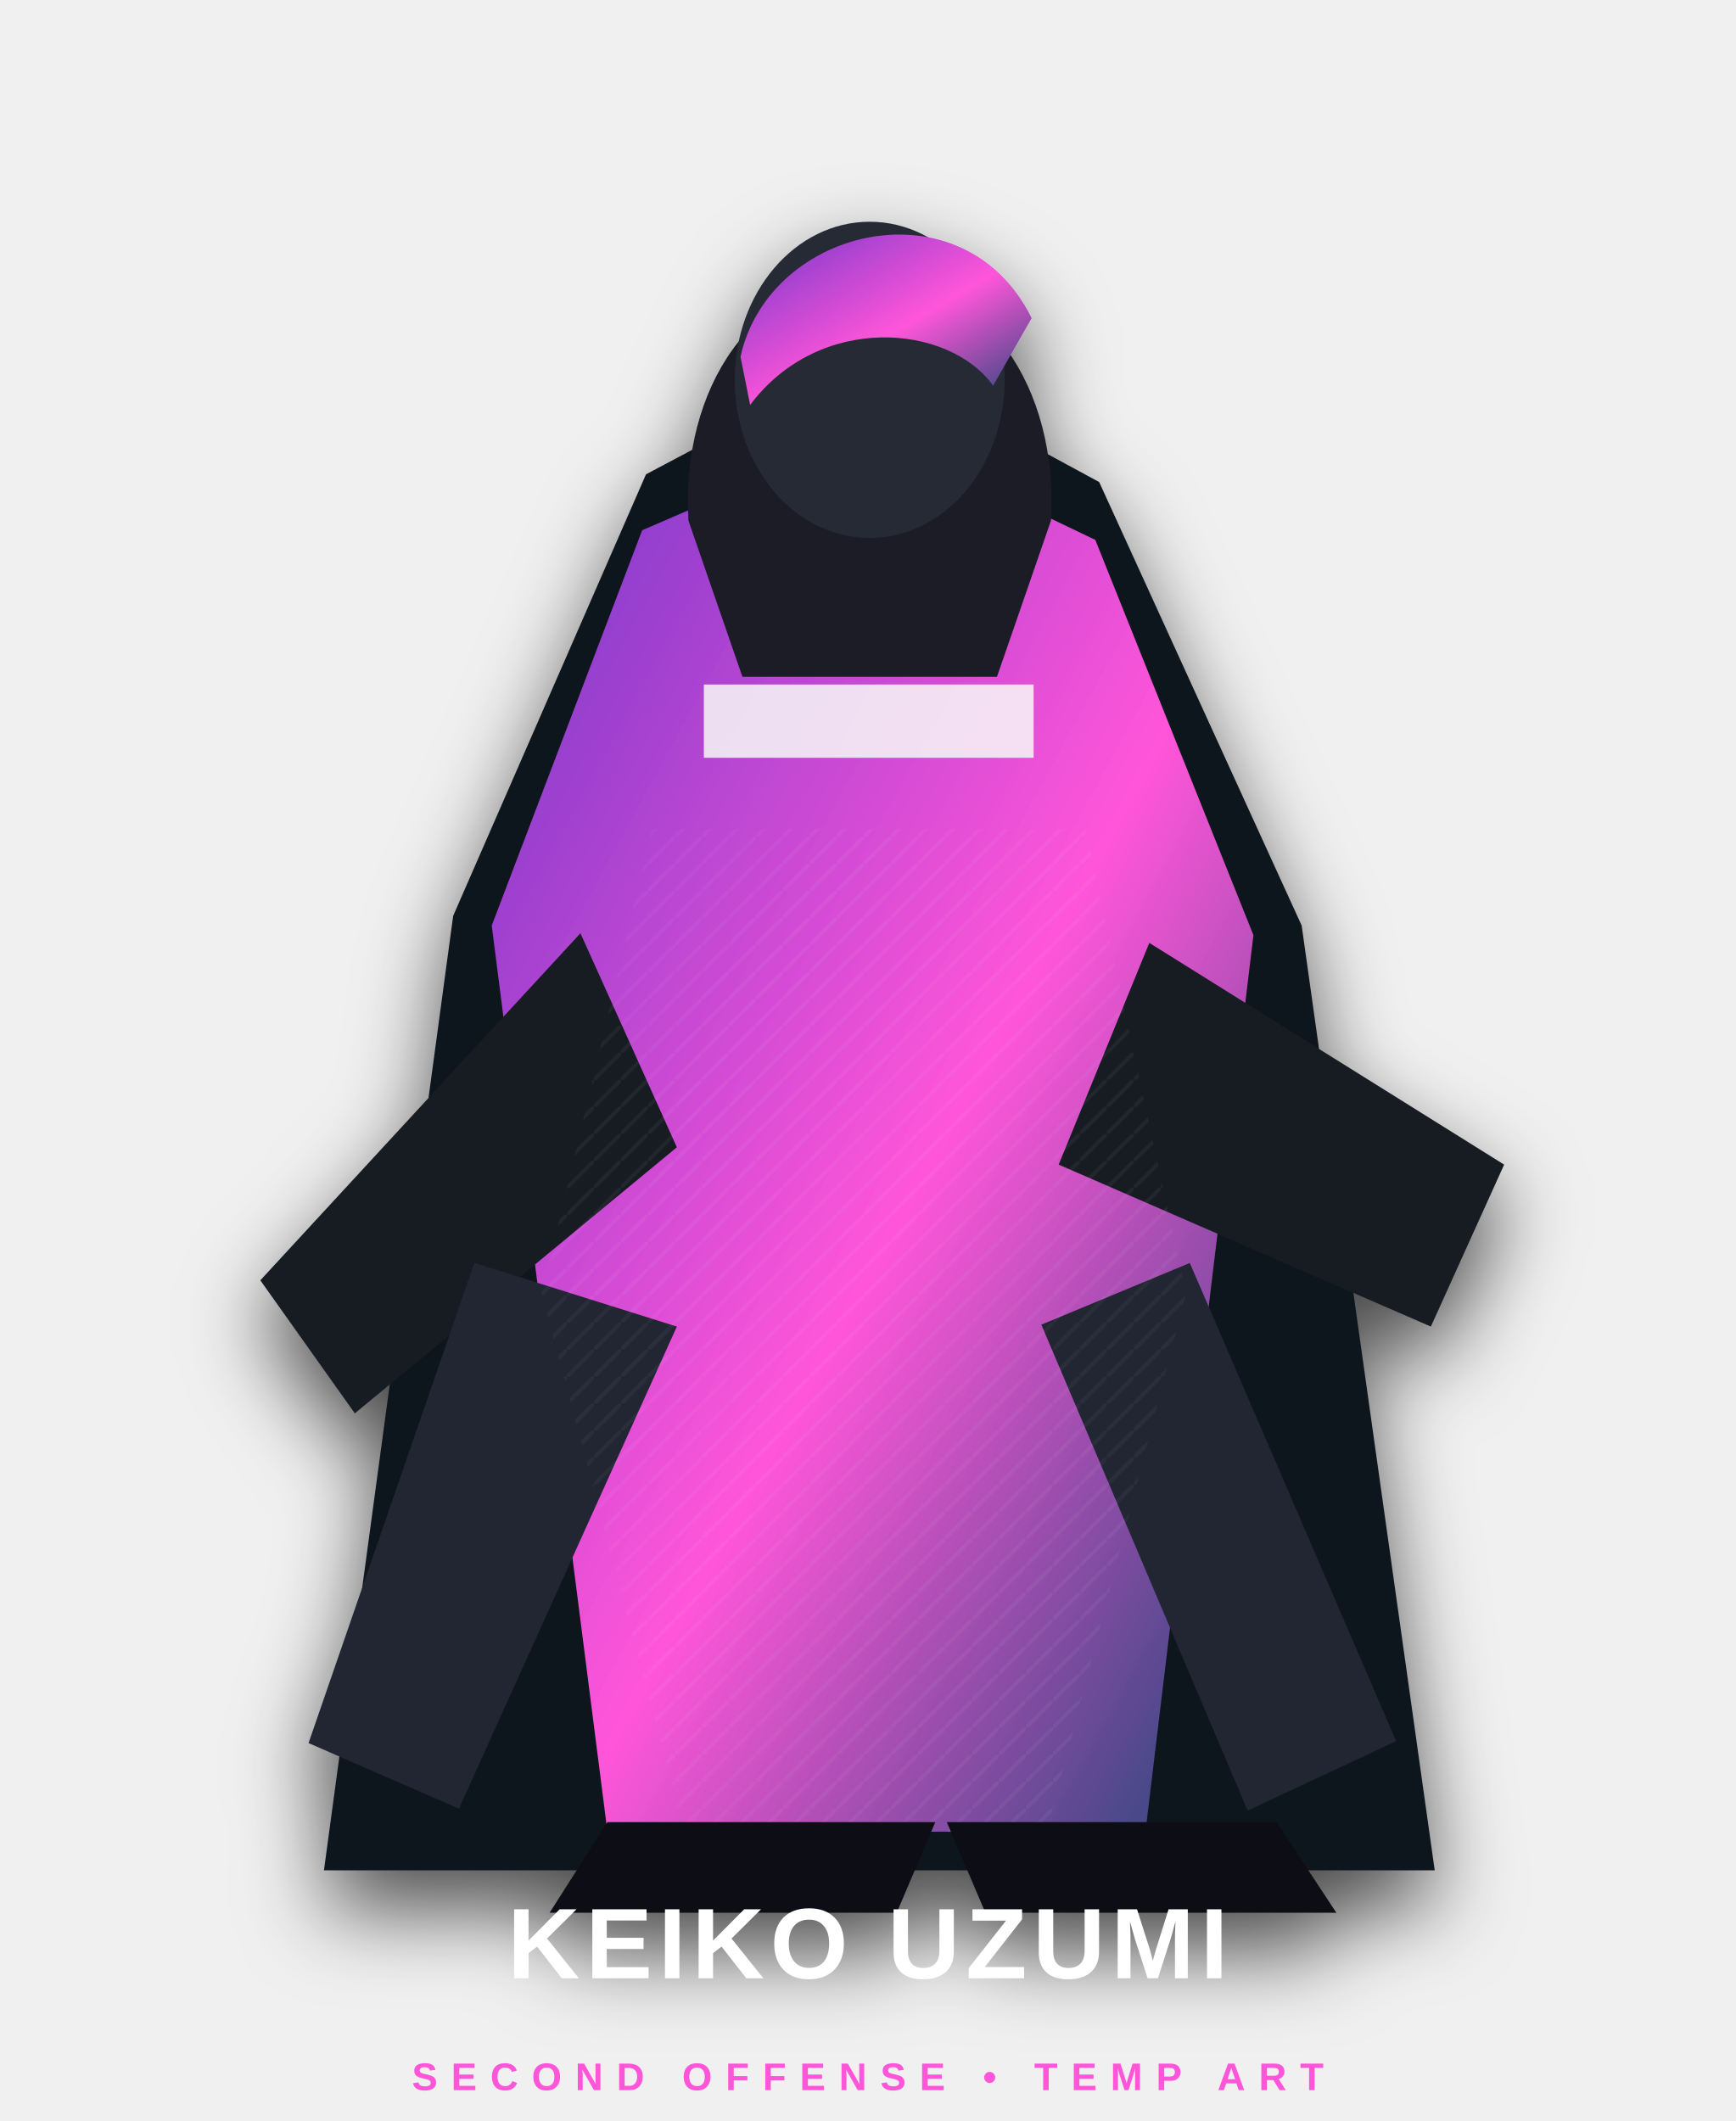
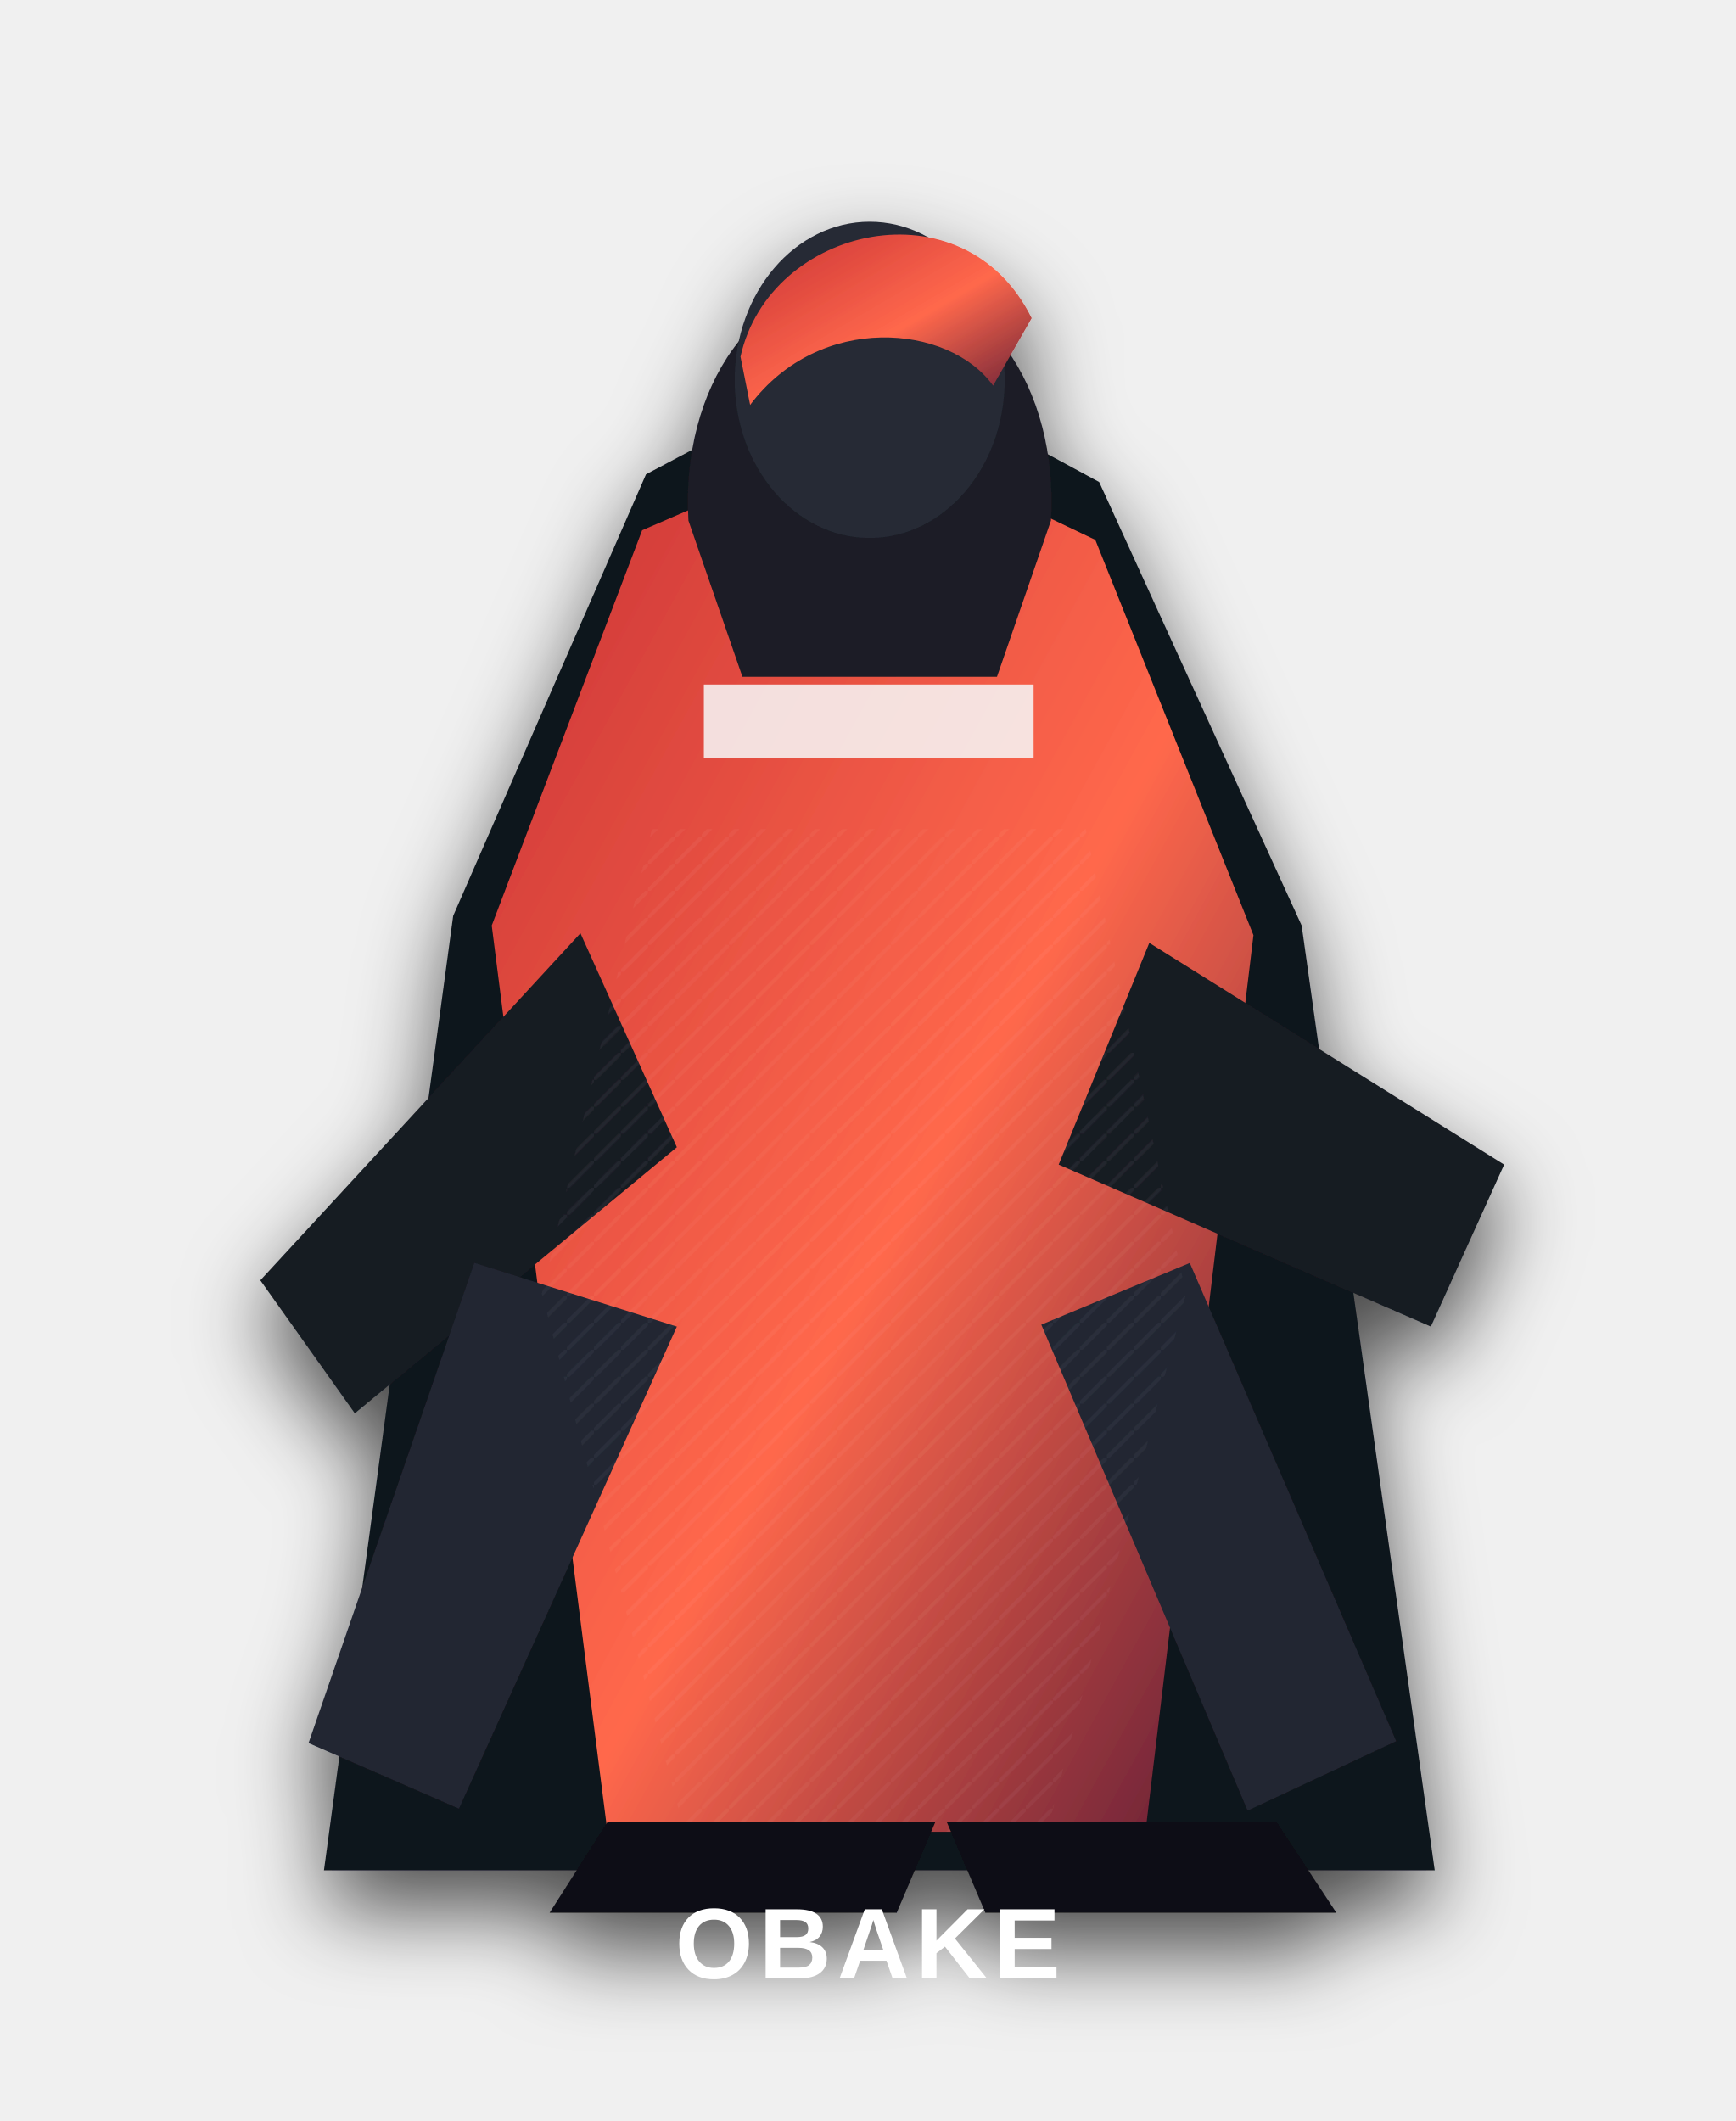
<svg xmlns="http://www.w3.org/2000/svg" viewBox="0 0 900 1100">
  <defs>
    <linearGradient id="g" x1="0" y1="0" x2="1" y2="1">
-       <stop stop-color="#7137cb" />
-       <stop offset=".55" stop-color="#ff55d9" />
-       <stop offset="1" stop-color="#214678" />
+       <stop stop-color="#c83235" />
+       <stop offset=".55" stop-color="#ff684c" />
+       <stop offset="1" stop-color="#5d1b35" />
    </linearGradient>
    <filter id="shadow" x="-30%" y="-30%" width="160%" height="160%">
      <feDropShadow dx="0" dy="20" stdDeviation="22" flood-color="#000" flood-opacity=".68" />
    </filter>
    <pattern id="scan" width="14" height="14" patternUnits="userSpaceOnUse">
      <path d="M0 14L14 0" stroke="#fff" stroke-opacity=".09" stroke-width="2" />
    </pattern>
  </defs>
  <g filter="url(#shadow)">
    <path d="M168 970L235 475 335 246 450 185 570 250 675 480 744 970Z" fill="#11141b" />
    <path d="M255 480L333 275 451 224 568 280 650 485 594 950H315Z" fill="url(#g)" />
    <path d="M357 270c-4-69 34-126 94-126s98 57 94 126l-28 81H385Z" fill="#1b1e26" />
    <ellipse cx="451" cy="197" rx="70" ry="82" fill="#262a35" />
    <path d="M384 185c15-68 116-91 151-20l-20 35c-23-32-90-38-126 10Z" fill="url(#g)" />
    <path d="M301 484L135 664 184 733 351 595Z" fill="#191c24" />
    <path d="M596 489L780 604 742 688 549 604Z" fill="#191c24" />
    <path d="M246 655L160 904 238 938 351 688Z" fill="#222733" />
    <path d="M617 655L724 903 647 939 540 687Z" fill="#222733" />
    <path d="M365 355h171v38H365z" fill="#f7f7f7" opacity=".86" />
    <path d="M338 430h225l52 241-72 279H355l-74-279Z" fill="url(#scan)" opacity=".42" />
    <path d="M315 945h170l-20 47H285zM491 945h171l31 47H511z" fill="#0b0d12" />
  </g>
-   <text x="450" y="1026" text-anchor="middle" fill="#fff" font-family="Arial Black,Arial" font-size="52" font-weight="900" letter-spacing="3">KEIKO UZUMI</text>
-   <text x="450" y="1084" text-anchor="middle" fill="#ff55d9" font-family="Arial, sans-serif" font-size="20" font-weight="800" letter-spacing="7">SECOND OFFENSE • TEMP ART</text>
+   <text x="450" y="1026" text-anchor="middle" fill="#fff" font-family="Arial Black,Arial" font-size="52" font-weight="900" letter-spacing="3">OBAKE</text>
</svg>
